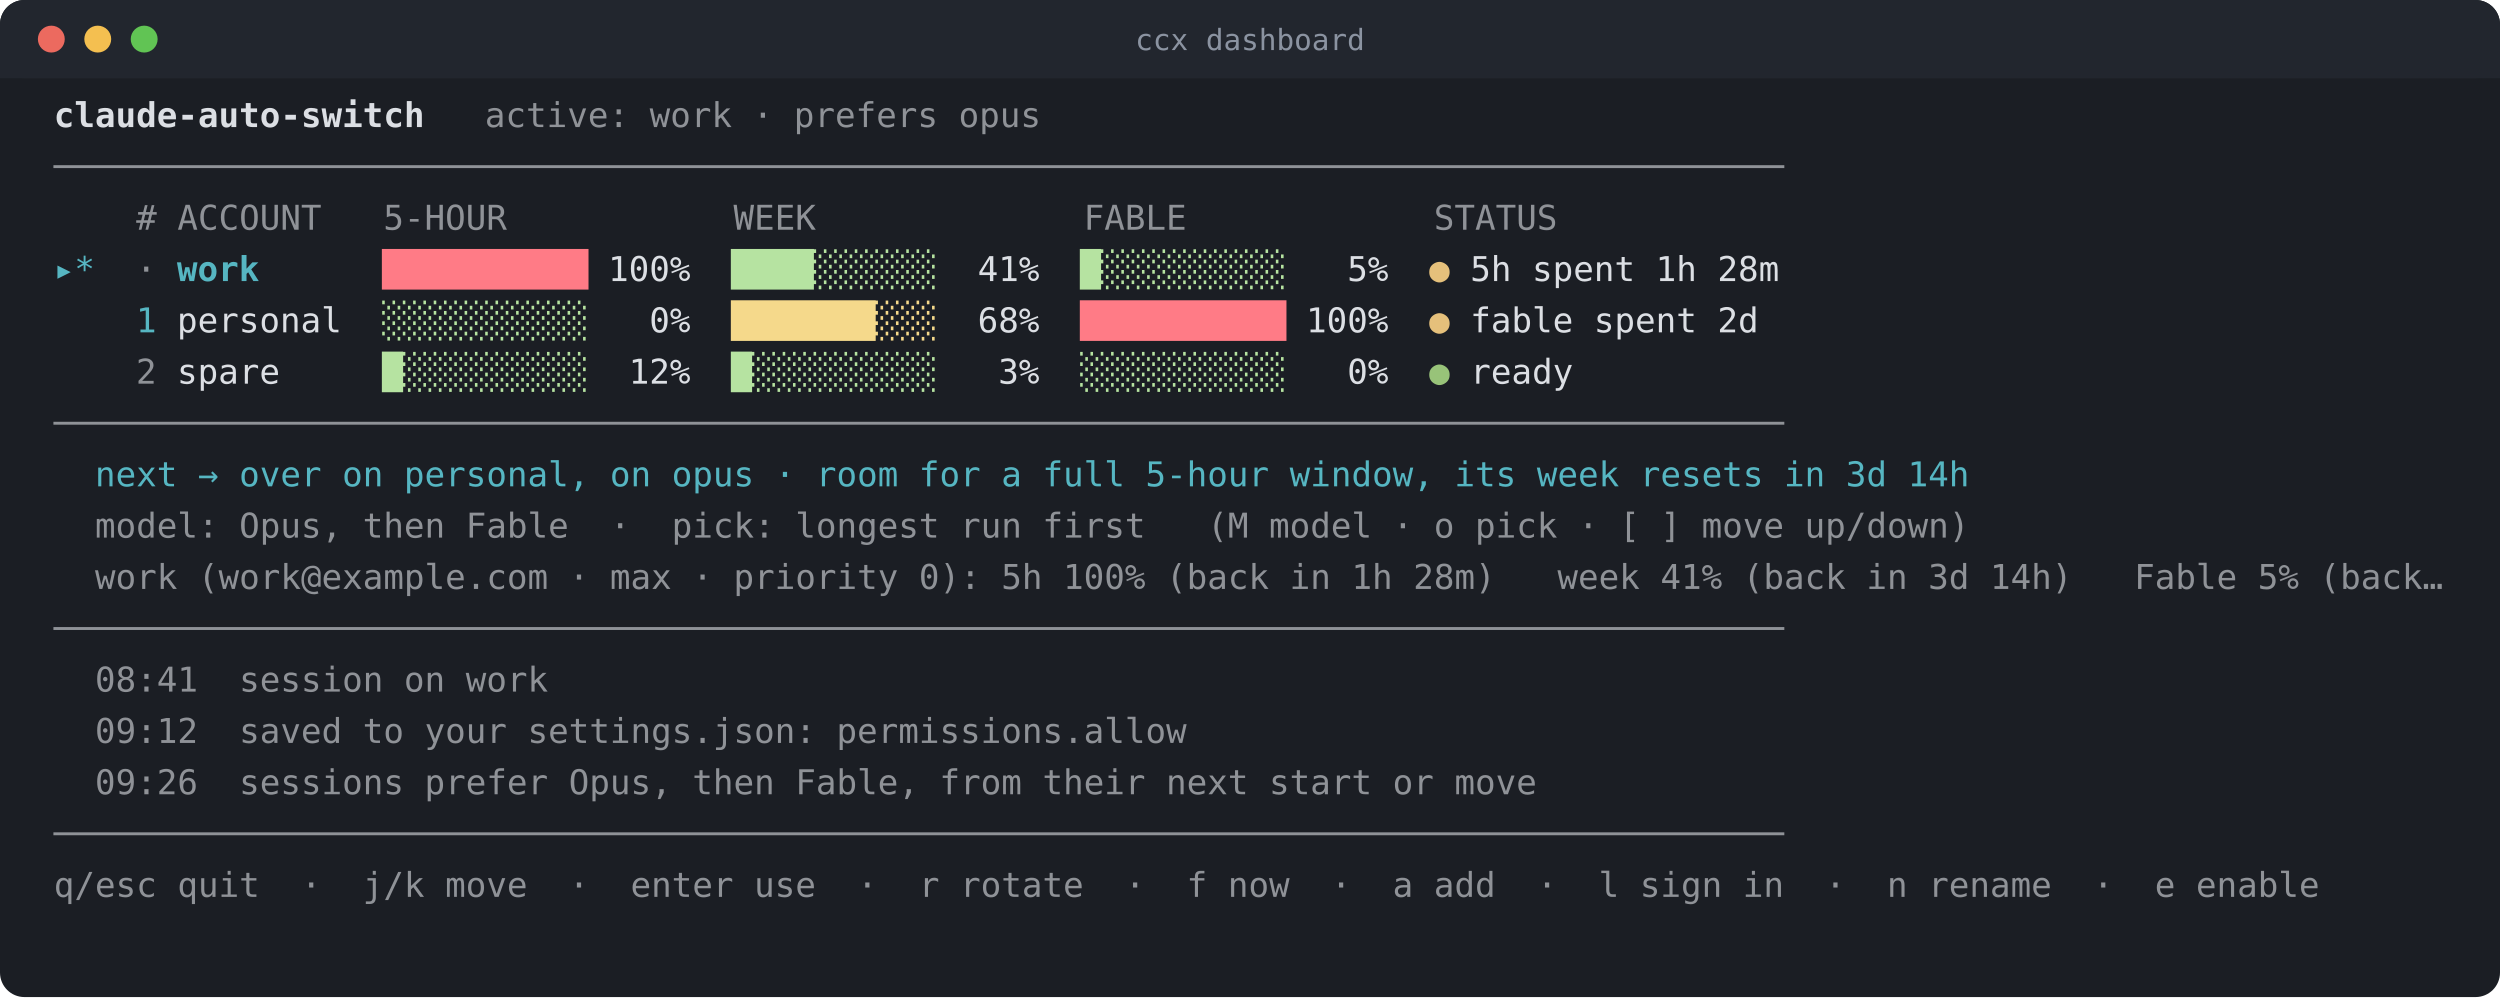
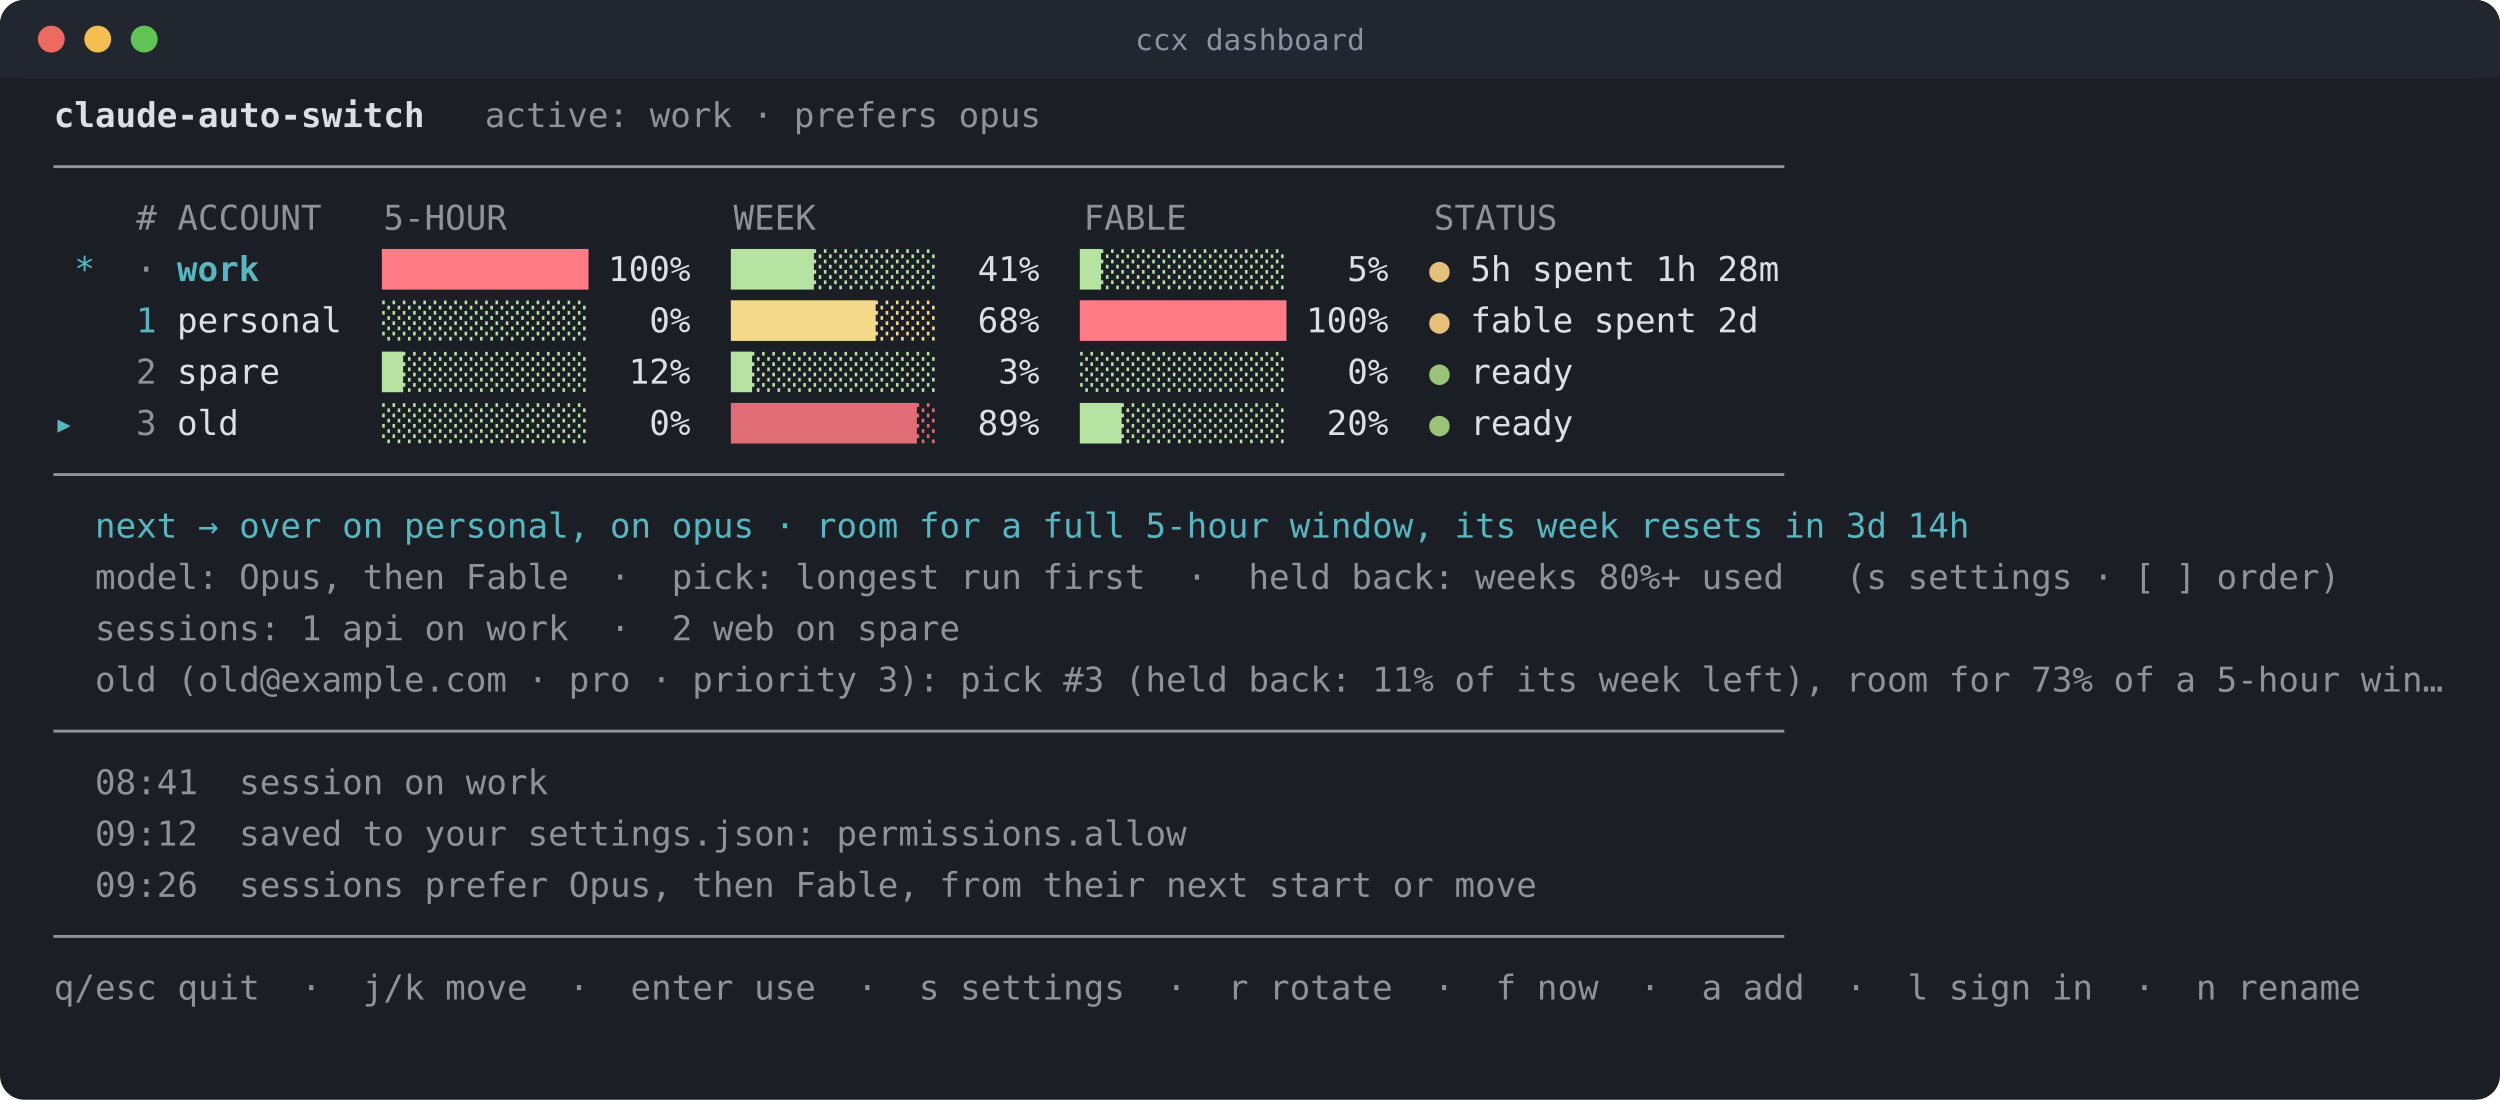
- <svg xmlns="http://www.w3.org/2000/svg" width="1023" height="408" viewBox="0 0 1023 408" font-family="ui-monospace, SFMono-Regular, Menlo, Consolas, 'DejaVu Sans Mono', monospace" font-size="14">
-   <rect width="1023" height="408" rx="10" fill="#1b1e24" />
+ <svg xmlns="http://www.w3.org/2000/svg" width="1023" height="450" viewBox="0 0 1023 450" font-family="ui-monospace, SFMono-Regular, Menlo, Consolas, 'DejaVu Sans Mono', monospace" font-size="14">
+   <rect width="1023" height="450" rx="10" fill="#1b1e24" />
  <rect width="1023" height="32" rx="10" fill="#22262e" />
  <rect y="22" width="1023" height="10" fill="#22262e" />
  <circle cx="21" cy="16" r="5.5" fill="#ec6a5f" />
  <circle cx="40" cy="16" r="5.5" fill="#f4bf50" />
  <circle cx="59" cy="16" r="5.5" fill="#61c454" />
  <text x="511.5" y="20.5" fill="#8b93a1" font-size="12" text-anchor="middle">ccx dashboard</text>
  <text x="22.0" y="52" fill="#dcdfe4" font-weight="600" xml:space="preserve">claude-auto-switch</text>
  <text x="198.4" y="52" fill="#dcdfe4" opacity="0.6" xml:space="preserve">active: work · prefers opus</text>
  <text x="22.0" y="73" fill="#dcdfe4" opacity="0.6" xml:space="preserve">────────────────────────────────────────────────────────────────────────────────────</text>
  <text x="22.0" y="94" fill="#dcdfe4" opacity="0.6" xml:space="preserve">    # ACCOUNT   5-HOUR           WEEK             FABLE            STATUS</text>
-   <text x="22.0" y="115" fill="#56b6c2" xml:space="preserve">▸</text>
  <text x="30.4" y="115" fill="#56b6c2" xml:space="preserve">*</text>
  <text x="47.2" y="115" fill="#dcdfe4" opacity="0.6" xml:space="preserve"> ·</text>
  <text x="72.4" y="115" fill="#56b6c2" font-weight="600" xml:space="preserve">work    </text>
  <text x="156.4" y="115" fill="#ff7b86" xml:space="preserve">██████████</text>
  <text x="240.4" y="115" fill="#dcdfe4" xml:space="preserve"> 100%  </text>
  <text x="299.2" y="115" fill="#b6e3a1" xml:space="preserve">████░░░░░░</text>
  <text x="383.2" y="115" fill="#dcdfe4" xml:space="preserve">  41%  </text>
  <text x="442.0" y="115" fill="#b6e3a1" xml:space="preserve">█░░░░░░░░░</text>
  <text x="526.0" y="115" fill="#dcdfe4" xml:space="preserve">   5%  </text>
  <text x="584.8" y="115" fill="#e5c07b" xml:space="preserve">●</text>
  <text x="593.2" y="115" fill="#dcdfe4" xml:space="preserve"> 5h spent 1h 28m</text>
  <text x="47.2" y="136" fill="#56b6c2" xml:space="preserve"> 1</text>
  <text x="64.0" y="136" fill="#dcdfe4" xml:space="preserve"> personal  </text>
  <text x="156.4" y="136" fill="#b6e3a1" xml:space="preserve">░░░░░░░░░░</text>
  <text x="240.4" y="136" fill="#dcdfe4" xml:space="preserve">   0%  </text>
  <text x="299.2" y="136" fill="#f5d98b" xml:space="preserve">███████░░░</text>
  <text x="383.2" y="136" fill="#dcdfe4" xml:space="preserve">  68%  </text>
  <text x="442.0" y="136" fill="#ff7b86" xml:space="preserve">██████████</text>
  <text x="526.0" y="136" fill="#dcdfe4" xml:space="preserve"> 100%  </text>
  <text x="584.8" y="136" fill="#e5c07b" xml:space="preserve">●</text>
  <text x="593.2" y="136" fill="#dcdfe4" xml:space="preserve"> fable spent 2d</text>
  <text x="47.2" y="157" fill="#dcdfe4" opacity="0.6" xml:space="preserve"> 2</text>
  <text x="64.0" y="157" fill="#dcdfe4" xml:space="preserve"> spare     </text>
  <text x="156.4" y="157" fill="#b6e3a1" xml:space="preserve">█░░░░░░░░░</text>
  <text x="240.4" y="157" fill="#dcdfe4" xml:space="preserve">  12%  </text>
  <text x="299.2" y="157" fill="#b6e3a1" xml:space="preserve">█░░░░░░░░░</text>
  <text x="383.2" y="157" fill="#dcdfe4" xml:space="preserve">   3%  </text>
  <text x="442.0" y="157" fill="#b6e3a1" xml:space="preserve">░░░░░░░░░░</text>
  <text x="526.0" y="157" fill="#dcdfe4" xml:space="preserve">   0%  </text>
  <text x="584.8" y="157" fill="#98c379" xml:space="preserve">●</text>
  <text x="593.2" y="157" fill="#dcdfe4" xml:space="preserve"> ready</text>
-   <text x="22.0" y="178" fill="#dcdfe4" opacity="0.6" xml:space="preserve">────────────────────────────────────────────────────────────────────────────────────</text>
-   <text x="22.0" y="199" fill="#56b6c2" xml:space="preserve">  next → over on personal, on opus · room for a full 5-hour window, its week resets in 3d 14h</text>
-   <text x="22.0" y="220" fill="#dcdfe4" opacity="0.6" xml:space="preserve">  model: Opus, then Fable  ·  pick: longest run first   (M model · o pick · [ ] move up/down)</text>
-   <text x="22.0" y="241" fill="#dcdfe4" opacity="0.6" xml:space="preserve">  work (work@example.com · max · priority 0): 5h 100% (back in 1h 28m)   week 41% (back in 3d 14h)   Fable 5% (back…</text>
-   <text x="22.0" y="262" fill="#dcdfe4" opacity="0.6" xml:space="preserve">────────────────────────────────────────────────────────────────────────────────────</text>
-   <text x="22.0" y="283" fill="#dcdfe4" opacity="0.6" xml:space="preserve">  08:41  session on work</text>
-   <text x="22.0" y="304" fill="#dcdfe4" opacity="0.6" xml:space="preserve">  09:12  saved to your settings.json: permissions.allow</text>
-   <text x="22.0" y="325" fill="#dcdfe4" opacity="0.6" xml:space="preserve">  09:26  sessions prefer Opus, then Fable, from their next start or move</text>
-   <text x="22.0" y="346" fill="#dcdfe4" opacity="0.6" xml:space="preserve">────────────────────────────────────────────────────────────────────────────────────</text>
-   <text x="22.0" y="367" fill="#dcdfe4" opacity="0.6" xml:space="preserve">q/esc quit  ·  j/k move  ·  enter use  ·  r rotate  ·  f now  ·  a add  ·  l sign in  ·  n rename  ·  e enable</text>
+   <text x="22.0" y="178" fill="#56b6c2" xml:space="preserve">▸</text>
+   <text x="47.2" y="178" fill="#dcdfe4" opacity="0.6" xml:space="preserve"> 3</text>
+   <text x="64.0" y="178" fill="#dcdfe4" xml:space="preserve"> old       </text>
+   <text x="156.4" y="178" fill="#b6e3a1" xml:space="preserve">░░░░░░░░░░</text>
+   <text x="240.4" y="178" fill="#dcdfe4" xml:space="preserve">   0%  </text>
+   <text x="299.2" y="178" fill="#e06c75" xml:space="preserve">█████████░</text>
+   <text x="383.2" y="178" fill="#dcdfe4" xml:space="preserve">  89%  </text>
+   <text x="442.0" y="178" fill="#b6e3a1" xml:space="preserve">██░░░░░░░░</text>
+   <text x="526.0" y="178" fill="#dcdfe4" xml:space="preserve">  20%  </text>
+   <text x="584.8" y="178" fill="#98c379" xml:space="preserve">●</text>
+   <text x="593.2" y="178" fill="#dcdfe4" xml:space="preserve"> ready</text>
+   <text x="22.0" y="199" fill="#dcdfe4" opacity="0.6" xml:space="preserve">────────────────────────────────────────────────────────────────────────────────────</text>
+   <text x="22.0" y="220" fill="#56b6c2" xml:space="preserve">  next → over on personal, on opus · room for a full 5-hour window, its week resets in 3d 14h</text>
+   <text x="22.0" y="241" fill="#dcdfe4" opacity="0.6" xml:space="preserve">  model: Opus, then Fable  ·  pick: longest run first  ·  held back: weeks 80%+ used   (s settings · [ ] order)</text>
+   <text x="22.0" y="262" fill="#dcdfe4" opacity="0.6" xml:space="preserve">  sessions: 1 api on work  ·  2 web on spare</text>
+   <text x="22.0" y="283" fill="#dcdfe4" opacity="0.6" xml:space="preserve">  old (old@example.com · pro · priority 3): pick #3 (held back: 11% of its week left), room for 73% of a 5-hour win…</text>
+   <text x="22.0" y="304" fill="#dcdfe4" opacity="0.6" xml:space="preserve">────────────────────────────────────────────────────────────────────────────────────</text>
+   <text x="22.0" y="325" fill="#dcdfe4" opacity="0.6" xml:space="preserve">  08:41  session on work</text>
+   <text x="22.0" y="346" fill="#dcdfe4" opacity="0.6" xml:space="preserve">  09:12  saved to your settings.json: permissions.allow</text>
+   <text x="22.0" y="367" fill="#dcdfe4" opacity="0.6" xml:space="preserve">  09:26  sessions prefer Opus, then Fable, from their next start or move</text>
+   <text x="22.0" y="388" fill="#dcdfe4" opacity="0.6" xml:space="preserve">────────────────────────────────────────────────────────────────────────────────────</text>
+   <text x="22.0" y="409" fill="#dcdfe4" opacity="0.6" xml:space="preserve">q/esc quit  ·  j/k move  ·  enter use  ·  s settings  ·  r rotate  ·  f now  ·  a add  ·  l sign in  ·  n rename</text>
</svg>
